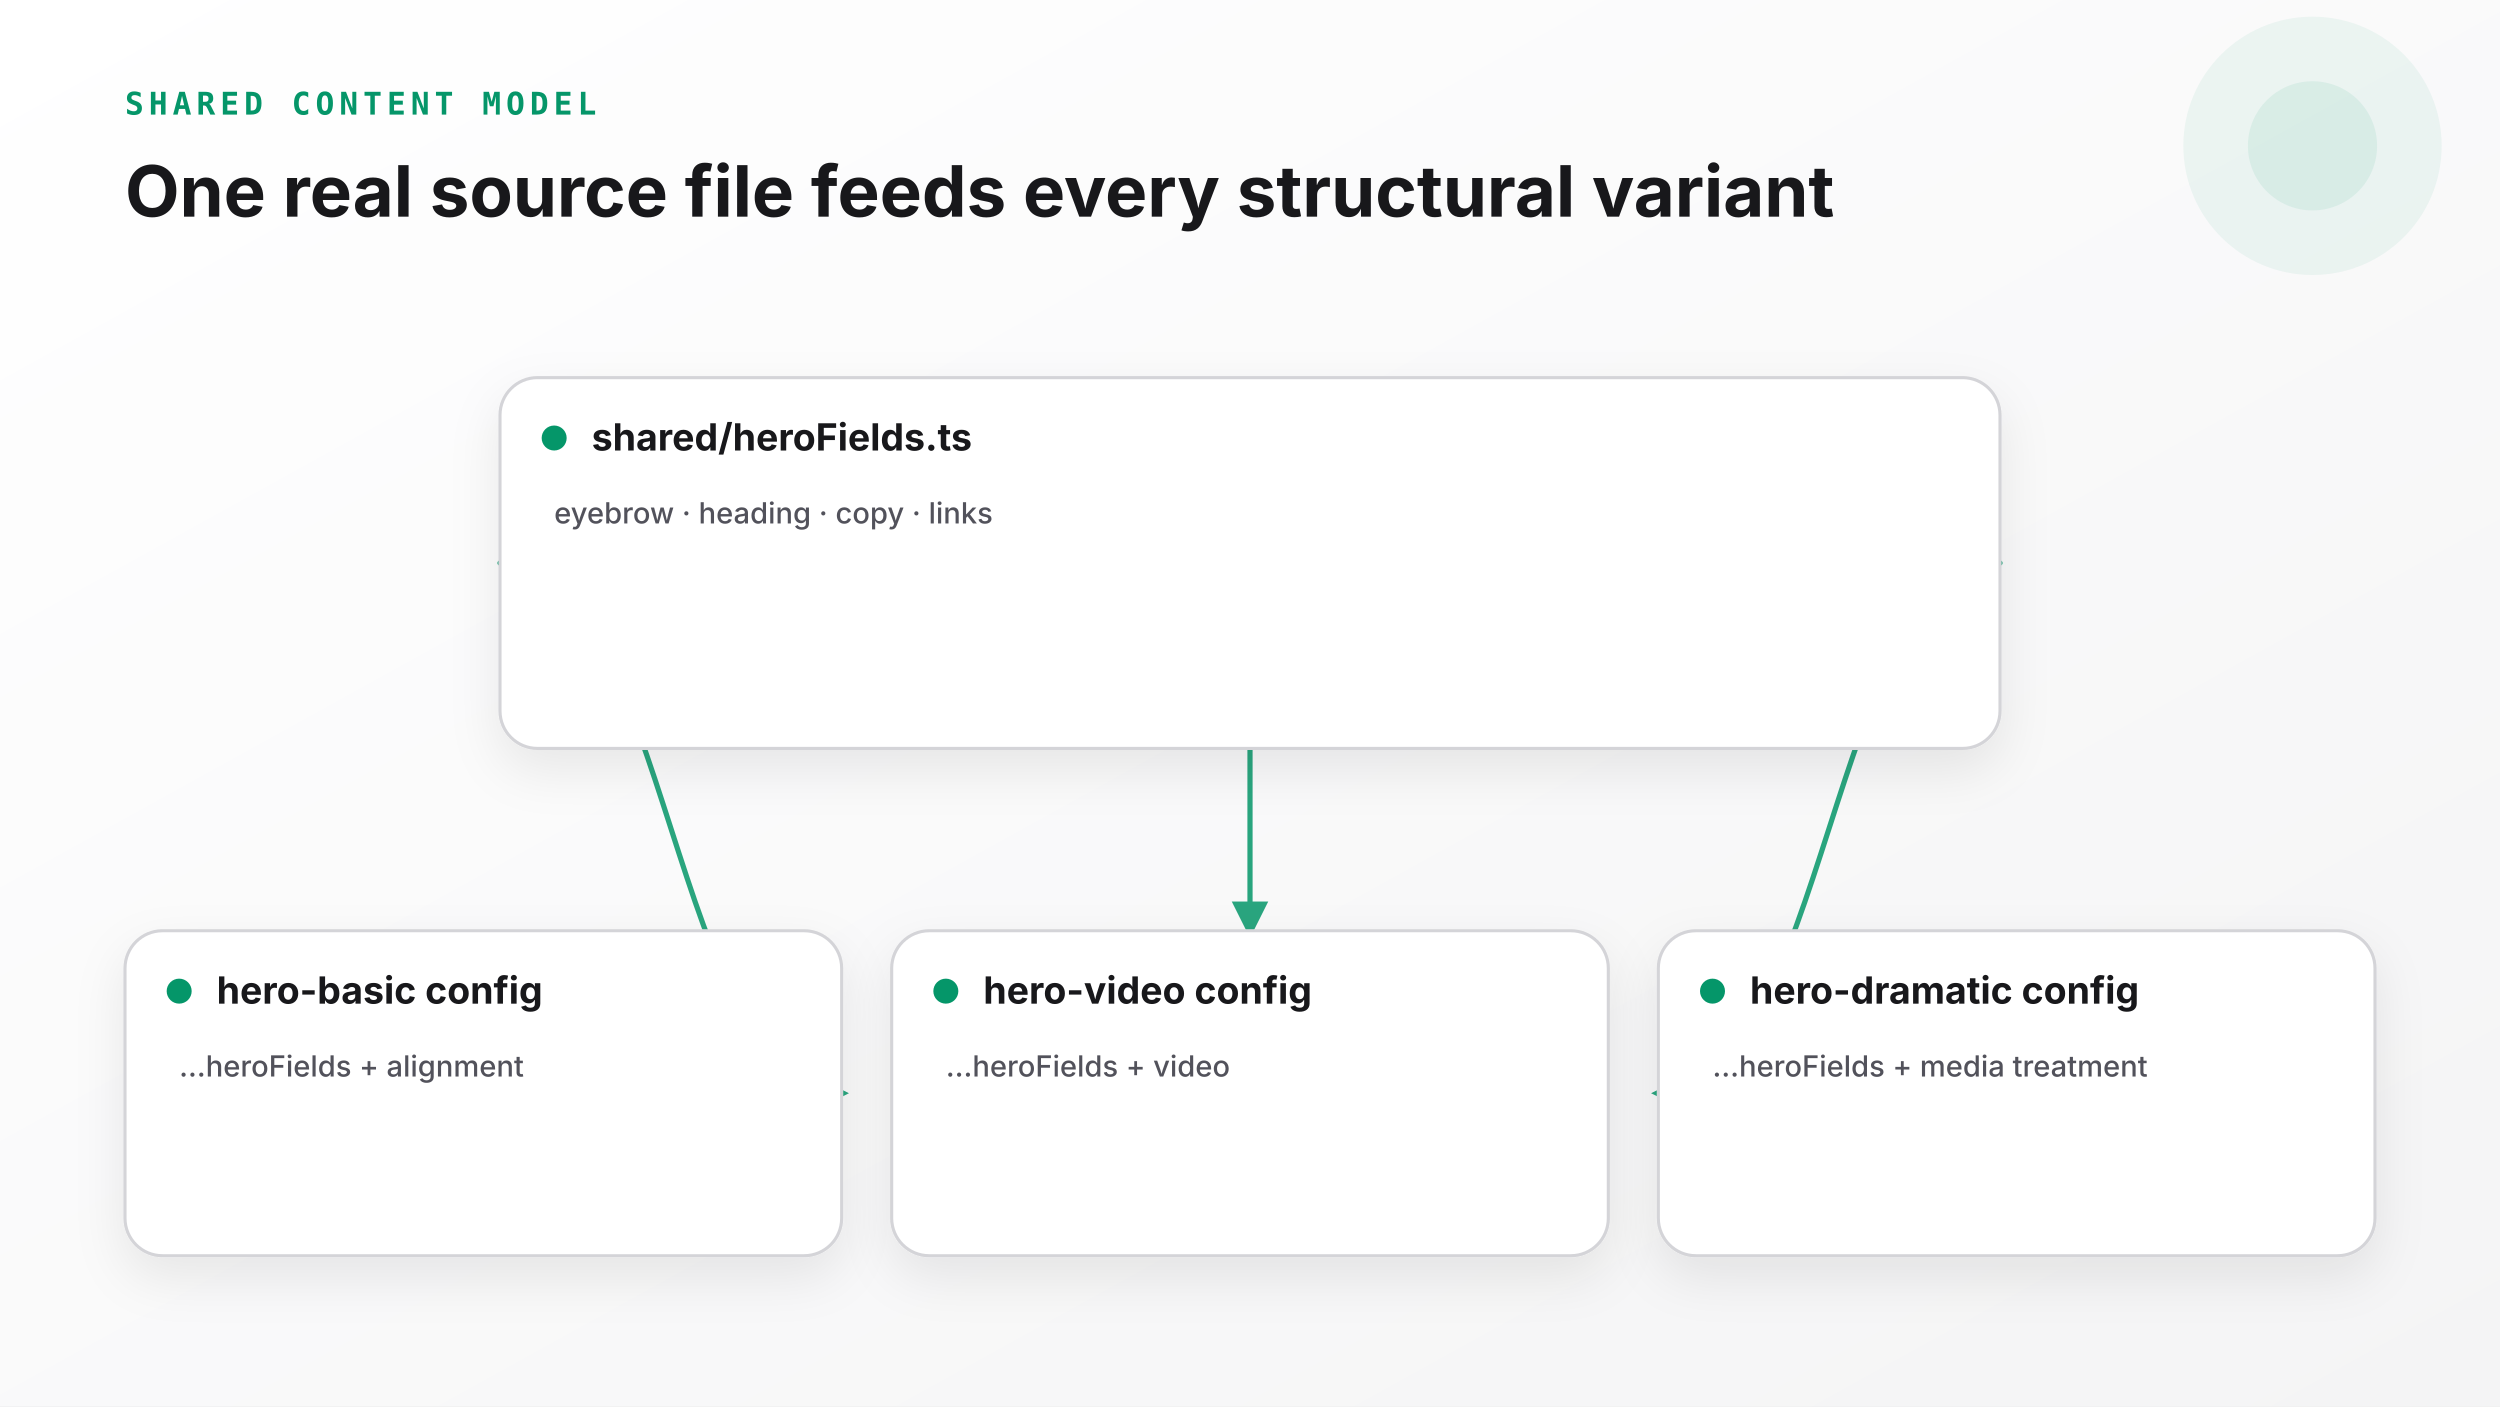
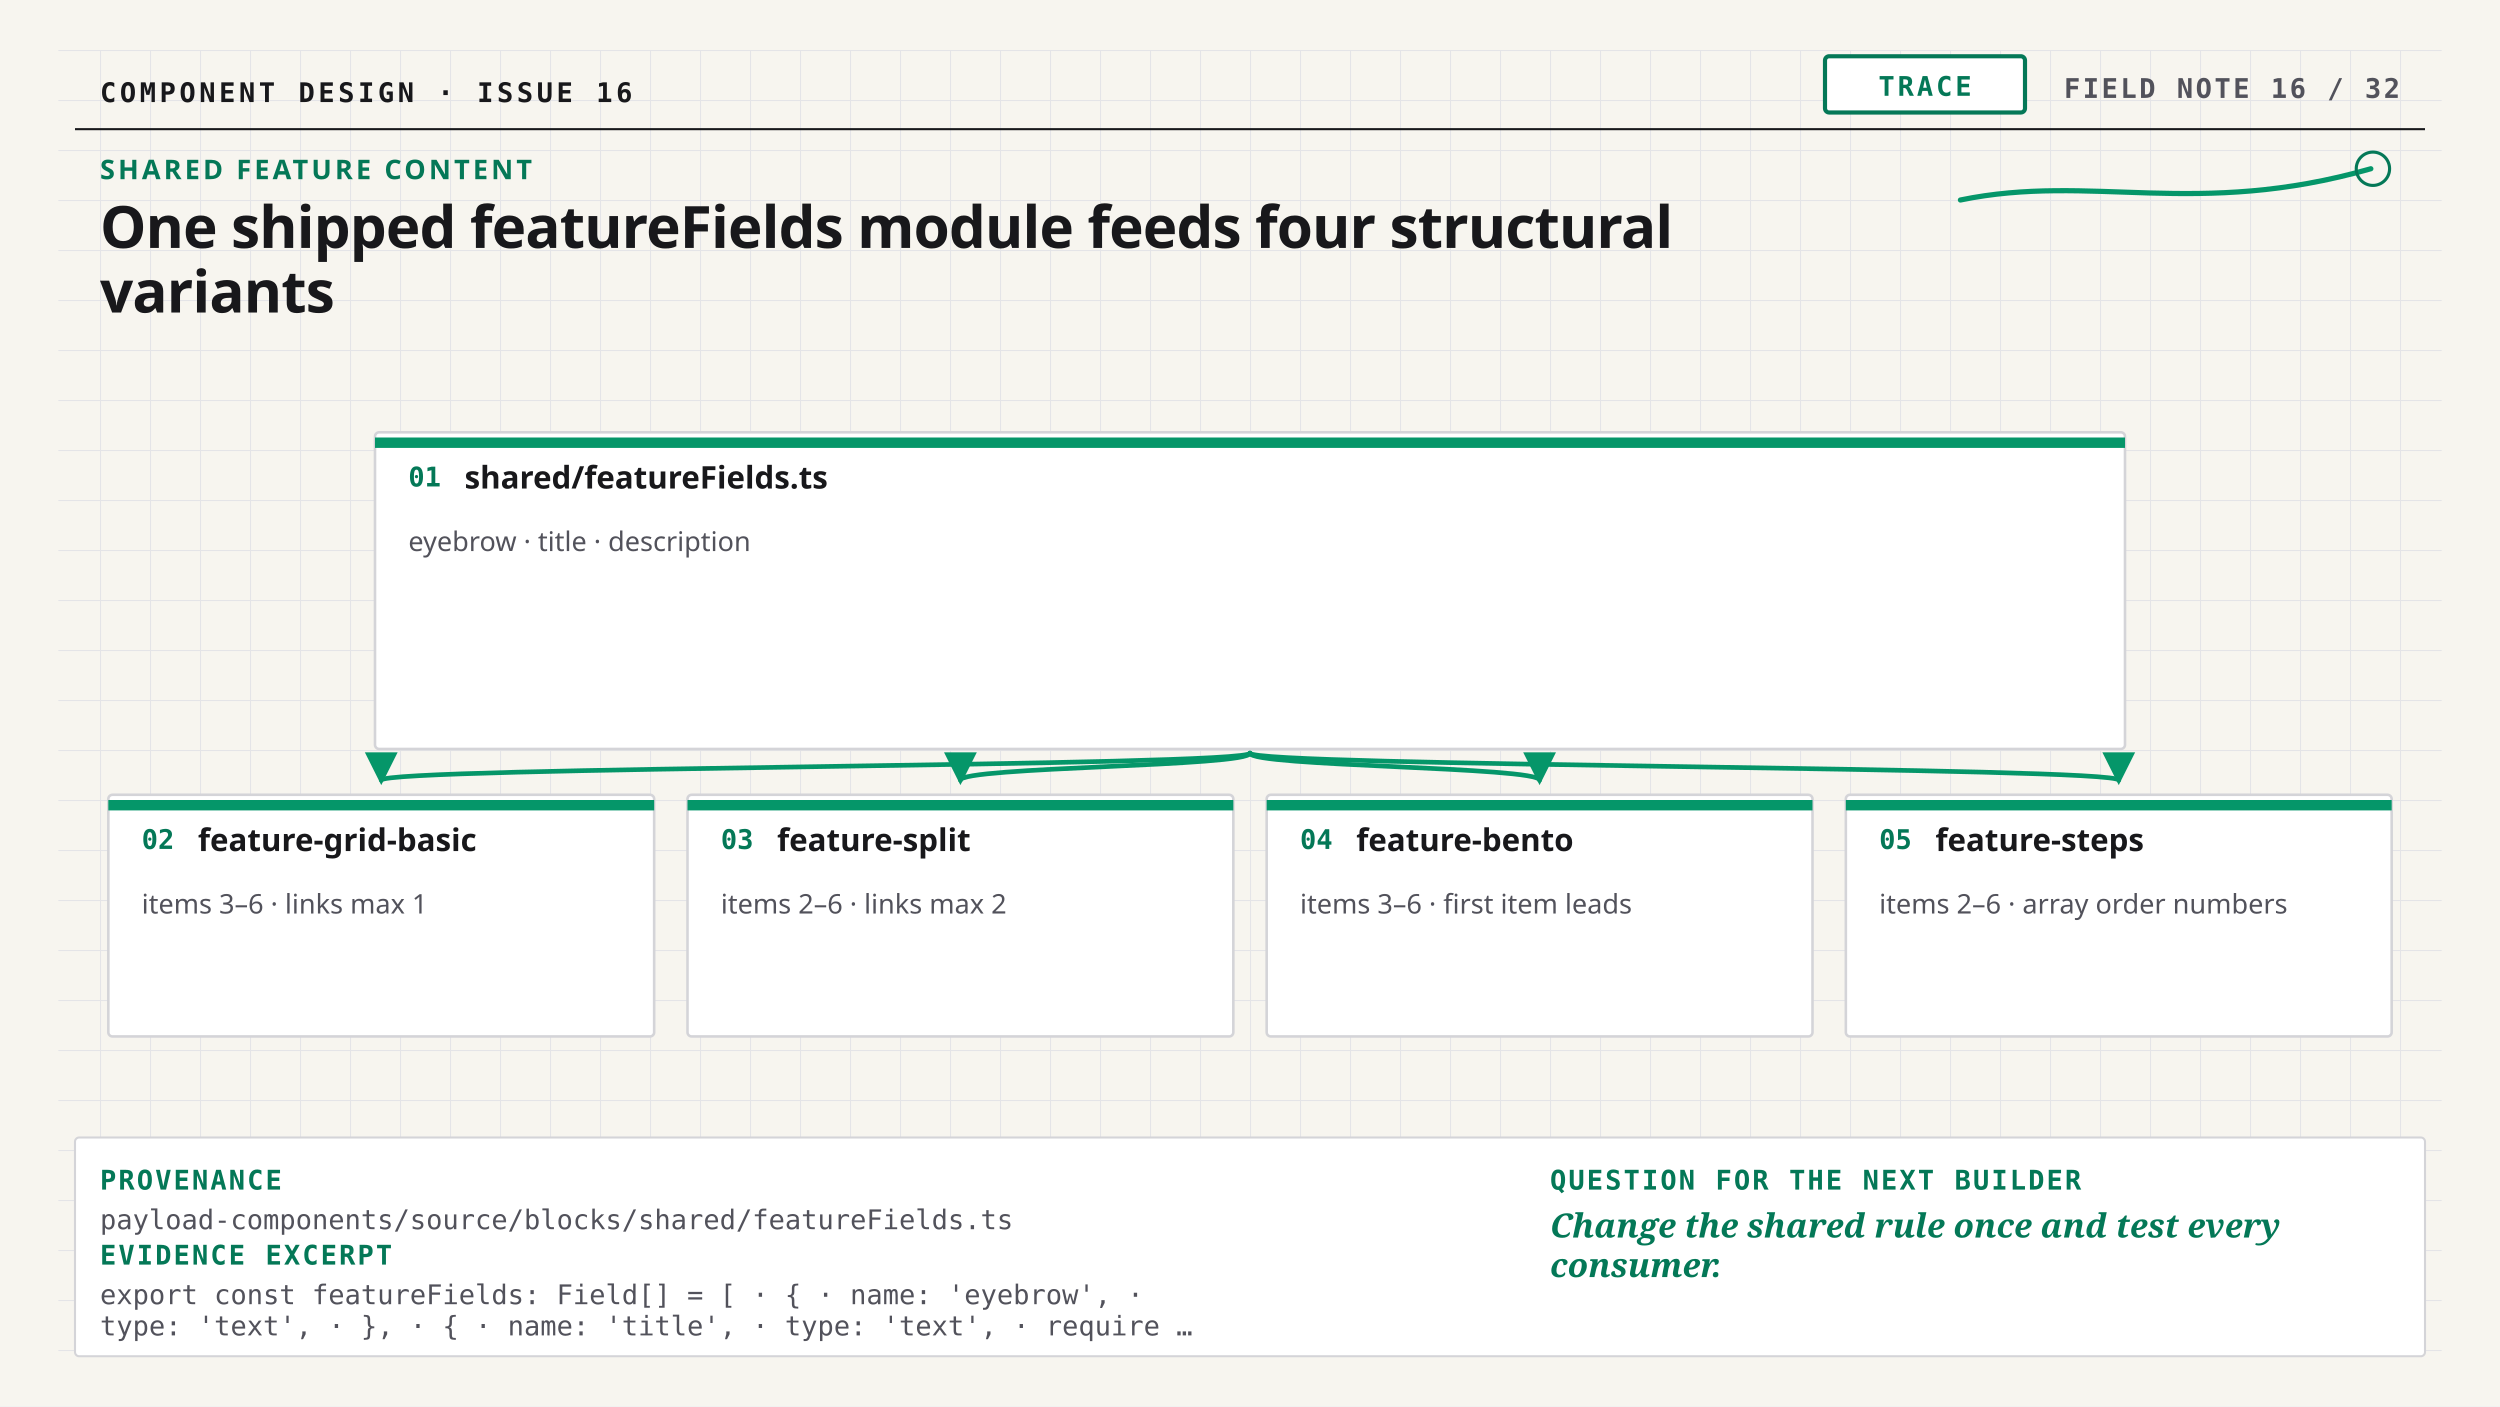
- <svg xmlns="http://www.w3.org/2000/svg" viewBox="0 0 1200 675" role="img" aria-labelledby="title description">
+ <svg xmlns="http://www.w3.org/2000/svg" viewBox="0 0 1200 675" role="img" aria-labelledby="diagram-title diagram-description" class="diagram diagram--trace" data-mode="trace" data-series="component-design" data-issue="16">
  <defs>
-     <linearGradient id="background" x1="0" y1="0" x2="1" y2="1">
-       <stop stop-color="#ffffff" />
-       <stop offset="1" stop-color="#f4f4f5" />
-     </linearGradient>
-     <filter id="shadow" x="-20%" y="-20%" width="140%" height="160%">
-       <feDropShadow dx="0" dy="10" stdDeviation="12" flood-color="#18181b" flood-opacity="0.08" />
-     </filter>
-     <marker id="arrowhead" viewBox="0 0 10 10" refX="8" refY="5" markerWidth="7" markerHeight="7" orient="auto-start-reverse">
+     <pattern id="journal-grid-pattern" width="24" height="24" patternUnits="userSpaceOnUse">
+       <path d="M 24 0 L 0 0 0 24" fill="none" stroke="#e4e4e7" stroke-width="1" />
+     </pattern>
+     <marker id="journal-arrow" viewBox="0 0 10 10" refX="8.5" refY="5" markerWidth="7" markerHeight="7" orient="auto-start-reverse">
      <path d="M 0 0 L 10 5 L 0 10 z" fill="#059669" />
    </marker>
    <style>
-       .kicker{font:700 15px ui-monospace,SFMono-Regular,Menlo,monospace;letter-spacing:2.4px;fill:#059669}
-       .headline{font:650 34px ui-sans-serif,system-ui,-apple-system,sans-serif;fill:#18181b}
-       .card{fill:#fff;stroke:#d4d4d8;stroke-width:1.5;filter:url(#shadow)}
-       .terminal{fill:#18181b;stroke:#3f3f46;stroke-width:1.5;filter:url(#shadow)}
-       .dot{fill:#059669}
-       .node-title{font:650 18px ui-sans-serif,system-ui,-apple-system,sans-serif;fill:#18181b}
-       .node-body{font:450 14px ui-sans-serif,system-ui,-apple-system,sans-serif;fill:#52525b}
-       .terminal-title{font:650 17px ui-monospace,SFMono-Regular,Menlo,monospace;fill:#f4f4f5}
-       .terminal-body{font:450 14px ui-monospace,SFMono-Regular,Menlo,monospace;fill:#d4d4d8}
-       .arrow{fill:none;stroke:#059669;stroke-width:2.5;stroke-linecap:round;opacity:.85}
-       .edge-label{font:650 12px ui-monospace,SFMono-Regular,Menlo,monospace;fill:#047857;paint-order:stroke;stroke:#fafafa;stroke-width:5px}
+       .diagram {
+         background: #f7f5ef;
+         color: #18181b;
+       }
+       .paper {
+         fill: #f7f5ef;
+       }
+       .grid {
+         fill: url(#journal-grid-pattern);
+       }
+       .masthead,
+       .mode-label,
+       .folio-label,
+       .footer-label,
+       .node-index,
+       .edge-label,
+       .node-title--mono,
+       .node-body--mono,
+       .provenance-line {
+         font-family: ui-monospace, SFMono-Regular, Menlo, monospace;
+       }
+       .masthead {
+         fill: #18181b;
+         font-size: 13px;
+         font-weight: 700;
+         letter-spacing: 1.7px;
+       }
+       .kicker {
+         fill: #047857;
+         font-family: ui-sans-serif, system-ui, sans-serif;
+         font-size: 13px;
+         font-weight: 750;
+         letter-spacing: 1.5px;
+       }
+       .headline {
+         fill: #18181b;
+         font-family: ui-sans-serif, system-ui, sans-serif;
+         font-size: 28px;
+         font-weight: 720;
+         letter-spacing: -0.4px;
+       }
+       .mode-box {
+         fill: #ffffff;
+         stroke: #047857;
+         stroke-width: 2;
+       }
+       .mode-label {
+         fill: #047857;
+         font-size: 13px;
+         font-weight: 750;
+         letter-spacing: 1.4px;
+       }
+       .folio-label {
+         fill: #52525b;
+         font-size: 13px;
+         font-weight: 650;
+         letter-spacing: 1.2px;
+       }
+       .journal-rule {
+         stroke: #18181b;
+         stroke-width: 1;
+       }
+       .accent-path {
+         fill: none;
+         stroke: #059669;
+         stroke-linecap: round;
+         stroke-width: 2.5;
+       }
+       .edge-path {
+         fill: none;
+         stroke: #059669;
+         stroke-linecap: round;
+         stroke-width: 2.25;
+       }
+       .diagram--join .edge-path {
+         stroke-dasharray: 7 5;
+       }
+       .diagram--inspect .edge-path {
+         stroke-width: 1.75;
+       }
+       .edge-label-paper {
+         fill: #f7f5ef;
+         stroke: #e4e4e7;
+         stroke-width: 1;
+       }
+       .edge-label {
+         fill: #047857;
+         font-size: 13px;
+         font-weight: 700;
+       }
+       .node-card {
+         fill: #ffffff;
+         stroke: #d4d4d8;
+         stroke-width: 1.25;
+       }
+       .diagram--inspect .node-card {
+         stroke: #18181b;
+       }
+       .node--terminal .node-card {
+         fill: #18181b;
+         stroke: #18181b;
+       }
+       .node-rule {
+         stroke: #059669;
+         stroke-width: 5;
+       }
+       .node-index {
+         fill: #047857;
+         font-size: 13px;
+         font-weight: 700;
+       }
+       .node-title {
+         fill: #18181b;
+         font-family: ui-sans-serif, system-ui, sans-serif;
+         font-size: 15px;
+         font-weight: 720;
+       }
+       .node-body {
+         fill: #52525b;
+         font-family: ui-sans-serif, system-ui, sans-serif;
+         font-size: 13px;
+         font-weight: 480;
+       }
+       .node--terminal .node-title,
+       .node--terminal .node-body {
+         fill: #ffffff;
+       }
+       .node--terminal .node-index {
+         fill: #059669;
+       }
+       .footer-paper {
+         fill: #ffffff;
+         stroke: #d4d4d8;
+         stroke-width: 1;
+       }
+       .footer-label {
+         fill: #047857;
+         font-size: 13px;
+         font-weight: 700;
+         letter-spacing: 1px;
+       }
+       .provenance-line,
+       .evidence-line {
+         fill: #52525b;
+         font-size: 13px;
+       }
+       .evidence-line {
+         font-family: ui-monospace, SFMono-Regular, Menlo, monospace;
+       }
+       .prompt {
+         fill: #047857;
+         font-family: Georgia, serif;
+         font-size: 16px;
+         font-style: italic;
+         font-weight: 650;
+       }
+       .registration {
+         fill: none;
+         stroke: #047857;
+         stroke-width: 1.5;
+       }
    </style>
  </defs>
-   <rect width="1200" height="675" fill="url(#background)" />
-   <circle cx="1110" cy="70" r="62" fill="#059669" opacity=".06" />
-   <circle cx="1110" cy="70" r="31" fill="#059669" opacity=".08" />
-   <text class="kicker" x="60" y="55">SHARED CONTENT MODEL</text>
-   <text class="headline" x="60" y="104">One real source file feeds every structural variant</text>
-   <g>
-     <g>
-       <path class="arrow" d="M 240 270.25 C 322 270.25, 322 524.75, 404 524.75" marker-end="url(#arrowhead)" />
-     </g>
-     <g>
-       <path class="arrow" d="M 600 359.25 C 600 359.25, 600 446.75, 600 446.75" marker-end="url(#arrowhead)" />
-     </g>
-     <g>
-       <path class="arrow" d="M 960 270.25 C 878 270.25, 878 524.75, 796 524.75" marker-end="url(#arrowhead)" />
-     </g>
-   </g>
-   <g>
-     <g>
-       <rect class="card" x="240" y="181.25" width="720" height="178" rx="18" />
-       <circle class="dot" cx="266" cy="210.25" r="6" />
-       <text class="node-title" x="284" y="216.25">shared/heroFields.ts</text>
-       <text class="node-body" x="266" y="251.25">eyebrow · heading · copy · links</text>
-     </g>
-     <g>
-       <rect class="card" x="60" y="446.75" width="344" height="156" rx="18" />
-       <circle class="dot" cx="86" cy="475.75" r="6" />
-       <text class="node-title" x="104" y="481.75">hero-basic config</text>
-       <text class="node-body" x="86" y="516.75">...heroFields + alignment</text>
-     </g>
-     <g>
-       <rect class="card" x="428" y="446.75" width="344" height="156" rx="18" />
-       <circle class="dot" cx="454" cy="475.75" r="6" />
-       <text class="node-title" x="472" y="481.75">hero-video config</text>
-       <text class="node-body" x="454" y="516.75">...heroFields + video</text>
-     </g>
-     <g>
-       <rect class="card" x="796" y="446.75" width="344" height="156" rx="18" />
-       <circle class="dot" cx="822" cy="475.75" r="6" />
-       <text class="node-title" x="840" y="481.75">hero-dramatic config</text>
-       <text class="node-body" x="822" y="516.75">...heroFields + media treatment</text>
-     </g>
+   <rect class="paper" width="1200" height="675" />
+   <rect class="grid" data-journal-part="grid" x="28" y="24" width="1144" height="627" />
+   <path class="journal-rule" d="M 36 62 H 1164" />
+   <g data-journal-part="masthead">
+     <text class="masthead" x="48" y="49">COMPONENT DESIGN · ISSUE 16</text>
+   </g>
+   <g data-journal-part="mode">
+     <rect class="mode-box" x="876" y="27" width="96" height="27" rx="2" />
+     <text class="mode-label" x="924" y="46" text-anchor="middle">TRACE</text>
+   </g>
+   <g data-journal-part="folio">
+     <text class="folio-label" x="1152" y="47" text-anchor="end">FIELD NOTE 16 / 32</text>
+   </g>
+   <text class="kicker" x="48" y="86">SHARED FEATURE CONTENT</text>
+   <text class="headline" x="48" y="119">One shipped featureFields module feeds four structural</text>
+   <text class="headline" x="48" y="150">variants</text>
+   <path class="accent-path" d="M 941 96 C 1004 83, 1054 105, 1138 81" />
+   <circle class="registration" cx="1139" cy="81" r="8" />
+   <g data-diagram-layer="edges">
+     <g class="edge">
+       <path class="edge-path" data-edge-from="shared" data-edge-to="grid" data-edge-axis="vertical" d="M 600 361.5 C 600 368, 183 368, 183 374.5" marker-end="url(#journal-arrow)" />
+     </g>
+     <g class="edge">
+       <path class="edge-path" data-edge-from="shared" data-edge-to="split" data-edge-axis="vertical" d="M 600 361.5 C 600 368, 461 368, 461 374.5" marker-end="url(#journal-arrow)" />
+     </g>
+     <g class="edge">
+       <path class="edge-path" data-edge-from="shared" data-edge-to="bento" data-edge-axis="vertical" d="M 600 361.5 C 600 368, 739 368, 739 374.5" marker-end="url(#journal-arrow)" />
+     </g>
+     <g class="edge">
+       <path class="edge-path" data-edge-from="shared" data-edge-to="steps" data-edge-axis="vertical" d="M 600 361.5 C 600 368, 1017 368, 1017 374.5" marker-end="url(#journal-arrow)" />
+     </g>
+   </g>
+   <g data-diagram-layer="nodes">
+     <g class="node node--code" data-node-id="shared" data-node-kind="code">
+       <rect class="node-card" x="180" y="207.5" width="840" height="152" rx="2" />
+       <path class="node-rule" d="M 180 212.5 H 1020" />
+       <text class="node-index" x="196" y="233.5">01</text>
+       <text class="node-title node-title--mono" x="223" y="234.5">shared/featureFields.ts</text>
+       <text class="node-body node-body--mono" data-role="body-line" x="196" y="264.5">eyebrow · title · description</text>
+     </g>
+     <g class="node node--code" data-node-id="grid" data-node-kind="code">
+       <rect class="node-card" x="52" y="381.5" width="262" height="116" rx="2" />
+       <path class="node-rule" d="M 52 386.5 H 314" />
+       <text class="node-index" x="68" y="407.5">02</text>
+       <text class="node-title node-title--mono" x="95" y="408.5">feature-grid-basic</text>
+       <text class="node-body node-body--mono" data-role="body-line" x="68" y="438.5">items 3–6 · links max 1</text>
+     </g>
+     <g class="node node--code" data-node-id="split" data-node-kind="code">
+       <rect class="node-card" x="330" y="381.5" width="262" height="116" rx="2" />
+       <path class="node-rule" d="M 330 386.5 H 592" />
+       <text class="node-index" x="346" y="407.5">03</text>
+       <text class="node-title node-title--mono" x="373" y="408.5">feature-split</text>
+       <text class="node-body node-body--mono" data-role="body-line" x="346" y="438.5">items 2–6 · links max 2</text>
+     </g>
+     <g class="node node--code" data-node-id="bento" data-node-kind="code">
+       <rect class="node-card" x="608" y="381.5" width="262" height="116" rx="2" />
+       <path class="node-rule" d="M 608 386.5 H 870" />
+       <text class="node-index" x="624" y="407.5">04</text>
+       <text class="node-title node-title--mono" x="651" y="408.5">feature-bento</text>
+       <text class="node-body node-body--mono" data-role="body-line" x="624" y="438.5">items 3–6 · first item leads</text>
+     </g>
+     <g class="node node--code" data-node-id="steps" data-node-kind="code">
+       <rect class="node-card" x="886" y="381.5" width="262" height="116" rx="2" />
+       <path class="node-rule" d="M 886 386.5 H 1148" />
+       <text class="node-index" x="902" y="407.5">05</text>
+       <text class="node-title node-title--mono" x="929" y="408.5">feature-steps</text>
+       <text class="node-body node-body--mono" data-role="body-line" x="902" y="438.5">items 2–6 · array order numbers</text>
+     </g>
+   </g>
+   <rect class="footer-paper" x="36" y="546" width="1128" height="105" rx="2" />
+   <g data-journal-part="provenance" data-provenance="payload-components/source/blocks/shared/featureFields.ts">
+     <text class="footer-label" x="48" y="571">PROVENANCE</text>
+     <text class="provenance-line" x="48" y="590">payload-components/source/blocks/shared/featureFields.ts</text>
+   </g>
+   <g data-journal-part="evidence" data-evidence-excerpt="export const featureFields: Field[] = [   {     name: 'eyebrow',     type: 'text',   },   {     name: 'title',     type: 'text',     required: true,   },   {     name: 'description'," data-evidence-truncated="true">
+     <text class="footer-label" x="48" y="607">EVIDENCE EXCERPT</text>
+     <text class="evidence-line" x="48" y="626">export const featureFields: Field[] = [ · { · name: 'eyebrow', ·</text>
+     <text class="evidence-line" x="48" y="641">type: 'text', · }, · { · name: 'title', · type: 'text', · require …</text>
+   </g>
+   <g data-journal-part="prompt" data-prompt="Change the shared rule once and test every consumer.">
+     <text class="footer-label" x="744" y="571">QUESTION FOR THE NEXT BUILDER</text>
+     <text class="prompt" x="744" y="594">Change the shared rule once and test every</text>
+     <text class="prompt" x="744" y="613">consumer.</text>
  </g>
</svg>
